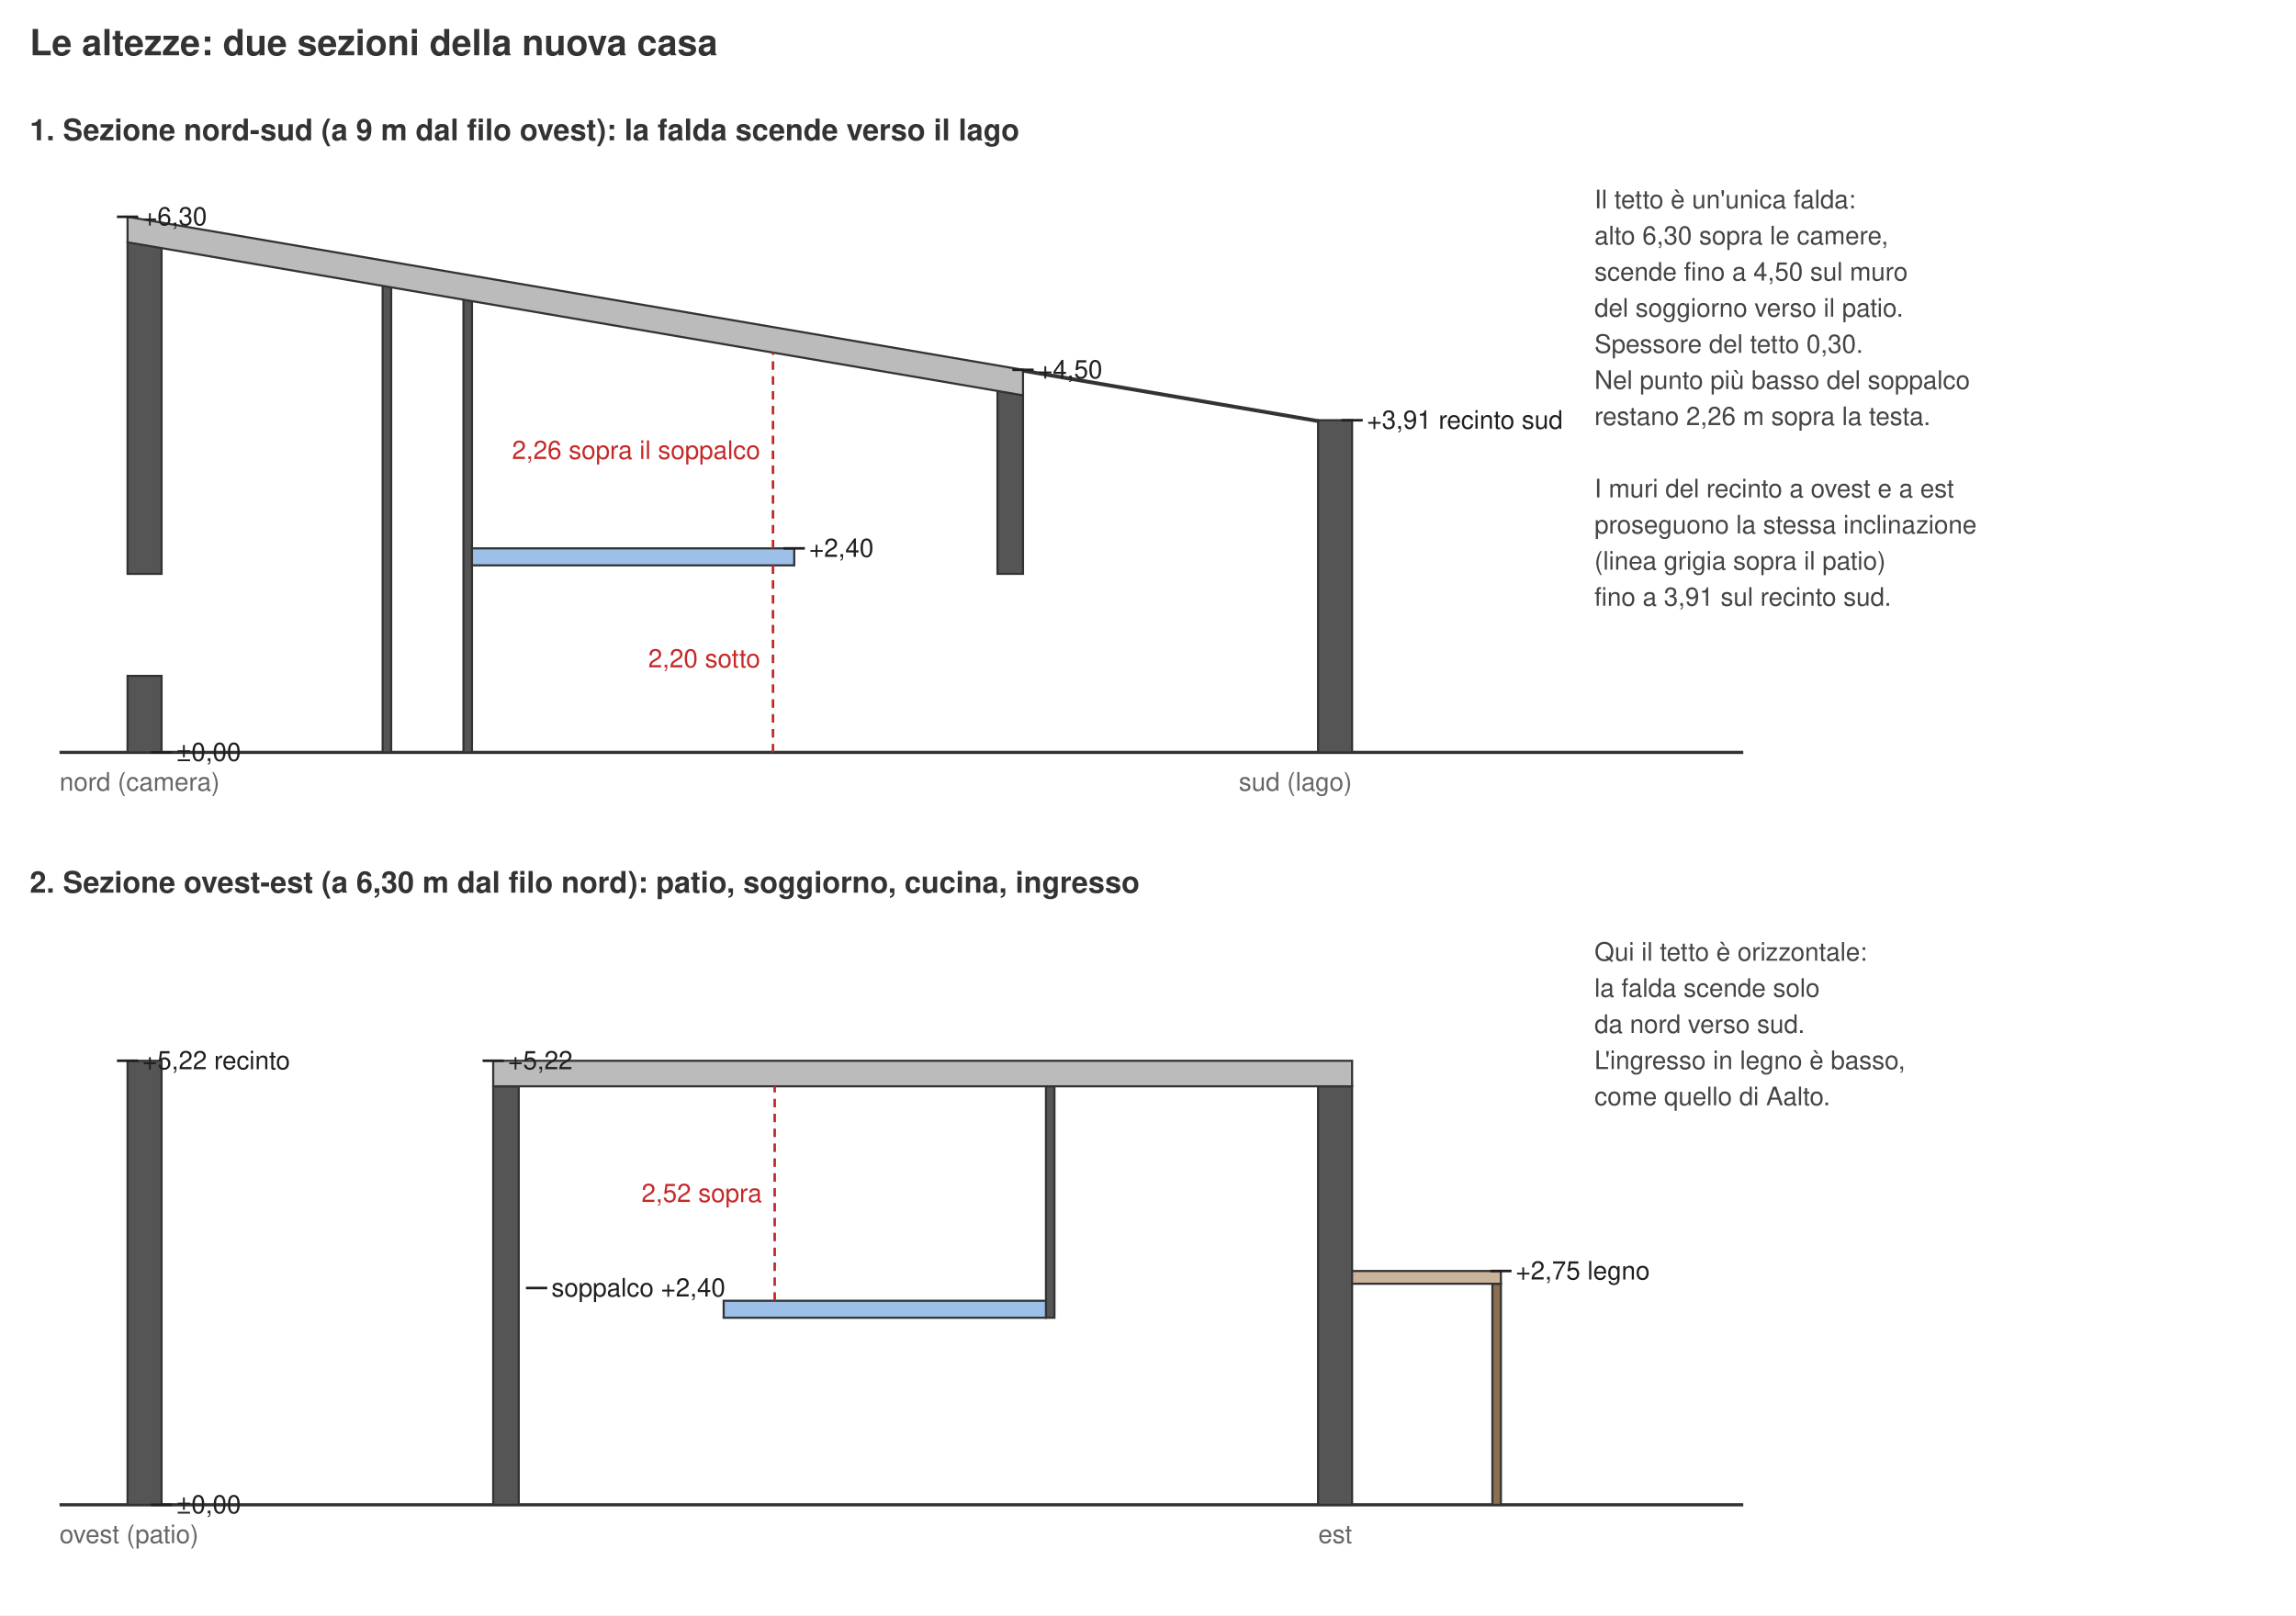
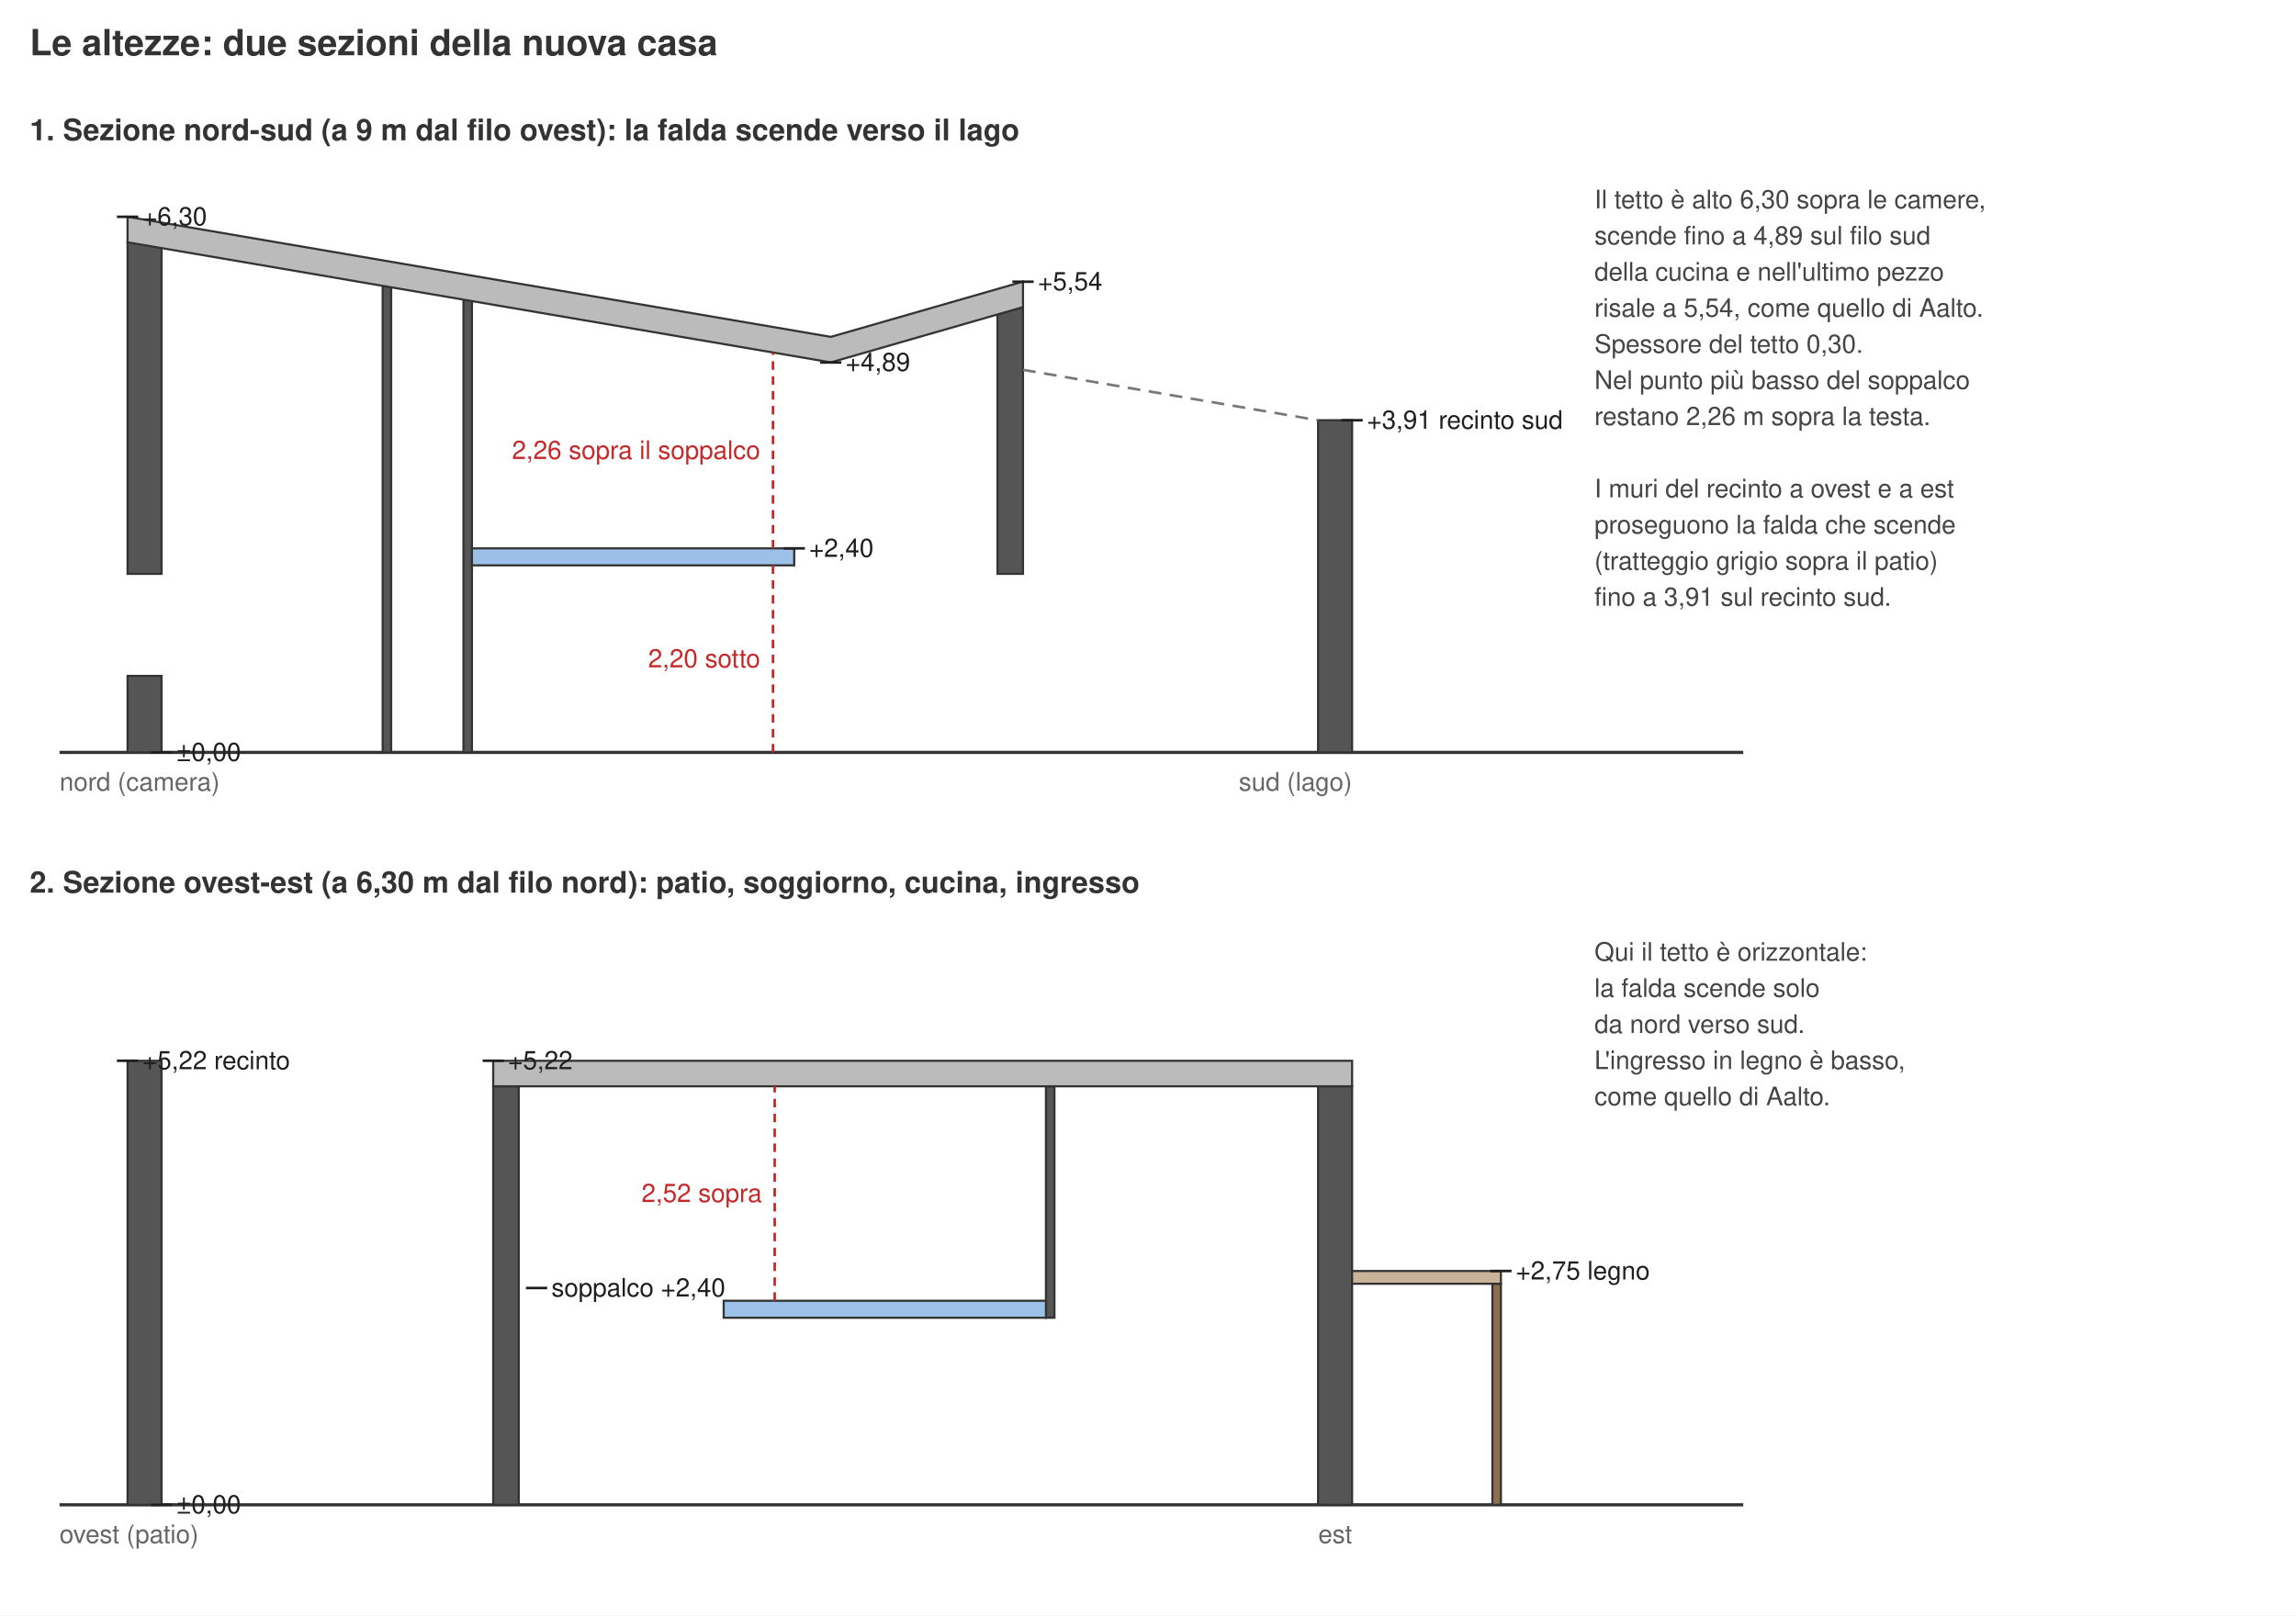
<svg xmlns="http://www.w3.org/2000/svg" viewBox="0 0 1080 760" width="1080" height="760">
  <rect width="100%" height="100%" fill="#ffffff" />
  <text x="14" y="26" font-family="Helvetica, Arial, sans-serif" font-size="17" font-weight="bold" fill="#333">Le altezze: due sezioni della nuova casa</text>
  <text x="14" y="66" font-family="Helvetica, Arial, sans-serif" font-size="14" font-weight="bold" fill="#333">1. Sezione nord-sud (a 9 m dal filo ovest): la falda scende verso il lago</text>
  <line x1="28.0" y1="354.0" x2="820.0" y2="354.0" stroke="#333" stroke-width="1.5" />
  <path d="M 60.0 354.0 L 76.0 354.0 L 76.0 318.0 L 60.0 318.0 Z" fill="#555" stroke="#333" stroke-width="1" />
  <path d="M 60.0 270.0 L 76.0 270.0 L 76.0 114.0 L 60.0 114.0 Z" fill="#555" stroke="#333" stroke-width="1" />
  <path d="M 180.0 354.0 L 184.0 354.0 L 184.0 135.2 L 180.0 134.5 Z" fill="#555" stroke="#333" stroke-width="1" />
  <path d="M 218.0 354.0 L 222.0 354.0 L 222.0 141.7 L 218.0 141.0 Z" fill="#555" stroke="#333" stroke-width="1" />
-   <path d="M 469.2 270.0 L 481.2 270.0 L 481.2 186.0 L 469.2 183.9 Z" fill="#555" stroke="#333" stroke-width="1" />
+   <path d="M 469.2 270.0 L 481.2 270.0 L 481.2 144.5 L 469.2 148.0 Z" fill="#555" stroke="#333" stroke-width="1" />
  <path d="M 620.0 354.0 L 636.0 354.0 L 636.0 197.7 L 620.0 197.7 Z" fill="#555" stroke="#333" stroke-width="1" />
-   <path d="M 60.0 102.0 L 481.2 174.0 L 481.2 186.0 L 60.0 114.0 Z" fill="#bbb" stroke="#333" stroke-width="1" />
-   <path d="M 481.2 174.0 L 620.0 197.7 L 620.0 198.5 L 481.2 174.8 Z" fill="#999" stroke="#333" stroke-width="1" />
+   <path d="M 60.0 102.0 L 390.8 158.5 L 481.2 132.5 L 481.2 144.5 L 390.8 170.5 L 60.0 114.0 Z" fill="#bbb" stroke="#333" stroke-width="1" />
  <path d="M 222.0 266.0 L 373.6 266.0 L 373.6 258.0 L 222.0 258.0 Z" fill="#9cc0e8" stroke="#333" stroke-width="1" />
  <line x1="55" y1="102.0" x2="65" y2="102.0" stroke="#1f1f1f" stroke-width="1.2" />
  <text x="67" y="106.0" font-family="Helvetica, Arial, sans-serif" font-size="12" fill="#1f1f1f">+6,30</text>
-   <line x1="476.2" y1="174.0" x2="486.2" y2="174.0" stroke="#1f1f1f" stroke-width="1.2" />
-   <text x="488.2" y="178.0" font-family="Helvetica, Arial, sans-serif" font-size="12" fill="#1f1f1f">+4,50</text>
+   <line x1="476.2" y1="132.547" x2="486.2" y2="132.547" stroke="#1f1f1f" stroke-width="1.2" />
+   <text x="488.2" y="136.547" font-family="Helvetica, Arial, sans-serif" font-size="12" fill="#1f1f1f">+5,54</text>
+   <line x1="385.8" y1="170.547" x2="395.8" y2="170.547" stroke="#1f1f1f" stroke-width="1.2" />
+   <text x="397.8" y="174.547" font-family="Helvetica, Arial, sans-serif" font-size="12" fill="#1f1f1f">+4,89</text>
  <line x1="368.6" y1="258.0" x2="378.6" y2="258.0" stroke="#1f1f1f" stroke-width="1.2" />
  <text x="380.6" y="262.0" font-family="Helvetica, Arial, sans-serif" font-size="12" fill="#1f1f1f">+2,40</text>
  <line x1="631.0" y1="197.726" x2="641.0" y2="197.726" stroke="#1f1f1f" stroke-width="1.2" />
  <text x="643.0" y="201.726" font-family="Helvetica, Arial, sans-serif" font-size="12" fill="#1f1f1f">+3,91 recinto sud</text>
  <line x1="71.0" y1="354.0" x2="81.0" y2="354.0" stroke="#1f1f1f" stroke-width="1.2" />
  <text x="83.0" y="358.0" font-family="Helvetica, Arial, sans-serif" font-size="12" fill="#1f1f1f">±0,00</text>
+   <line x1="481.2" y1="174.0" x2="620.0" y2="197.726" stroke="#777" stroke-width="1.2" stroke-dasharray="6,4" />
  <line x1="363.6" y1="258.0" x2="363.6" y2="165.897" stroke="#c62828" stroke-width="1.2" stroke-dasharray="4,3" />
  <text x="357.6" y="215.949" font-family="Helvetica, Arial, sans-serif" font-size="12" fill="#c62828" text-anchor="end">2,26 sopra il soppalco</text>
  <line x1="363.6" y1="354.0" x2="363.6" y2="266.0" stroke="#c62828" stroke-width="1.2" stroke-dasharray="4,3" />
  <text x="357.6" y="314.0" font-family="Helvetica, Arial, sans-serif" font-size="12" fill="#c62828" text-anchor="end">2,20 sotto</text>
-   <text x="750.0" y="98" font-family="Helvetica, Arial, sans-serif" font-size="12" fill="#444">Il tetto è un'unica falda:</text>
-   <text x="750.0" y="115" font-family="Helvetica, Arial, sans-serif" font-size="12" fill="#444">alto 6,30 sopra le camere,</text>
-   <text x="750.0" y="132" font-family="Helvetica, Arial, sans-serif" font-size="12" fill="#444">scende fino a 4,50 sul muro</text>
-   <text x="750.0" y="149" font-family="Helvetica, Arial, sans-serif" font-size="12" fill="#444">del soggiorno verso il patio.</text>
+   <text x="750.0" y="98" font-family="Helvetica, Arial, sans-serif" font-size="12" fill="#444">Il tetto è alto 6,30 sopra le camere,</text>
+   <text x="750.0" y="115" font-family="Helvetica, Arial, sans-serif" font-size="12" fill="#444">scende fino a 4,89 sul filo sud</text>
+   <text x="750.0" y="132" font-family="Helvetica, Arial, sans-serif" font-size="12" fill="#444">della cucina e nell'ultimo pezzo</text>
+   <text x="750.0" y="149" font-family="Helvetica, Arial, sans-serif" font-size="12" fill="#444">risale a 5,54, come quello di Aalto.</text>
  <text x="750.0" y="166" font-family="Helvetica, Arial, sans-serif" font-size="12" fill="#444">Spessore del tetto 0,30.</text>
  <text x="750.0" y="183" font-family="Helvetica, Arial, sans-serif" font-size="12" fill="#444">Nel punto più basso del soppalco</text>
  <text x="750.0" y="200" font-family="Helvetica, Arial, sans-serif" font-size="12" fill="#444">restano 2,26 m sopra la testa.</text>
  <text x="750.0" y="217" font-family="Helvetica, Arial, sans-serif" font-size="12" fill="#444" />
  <text x="750.0" y="234" font-family="Helvetica, Arial, sans-serif" font-size="12" fill="#444">I muri del recinto a ovest e a est</text>
-   <text x="750.0" y="251" font-family="Helvetica, Arial, sans-serif" font-size="12" fill="#444">proseguono la stessa inclinazione</text>
-   <text x="750.0" y="268" font-family="Helvetica, Arial, sans-serif" font-size="12" fill="#444">(linea grigia sopra il patio)</text>
+   <text x="750.0" y="251" font-family="Helvetica, Arial, sans-serif" font-size="12" fill="#444">proseguono la falda che scende</text>
+   <text x="750.0" y="268" font-family="Helvetica, Arial, sans-serif" font-size="12" fill="#444">(tratteggio grigio sopra il patio)</text>
  <text x="750.0" y="285" font-family="Helvetica, Arial, sans-serif" font-size="12" fill="#444">fino a 3,91 sul recinto sud.</text>
  <text x="28.0" y="372.0" font-family="Helvetica, Arial, sans-serif" font-size="12" fill="#666">nord (camera)</text>
  <text x="636.0" y="372.0" font-family="Helvetica, Arial, sans-serif" font-size="12" fill="#666" text-anchor="end">sud (lago)</text>
  <text x="14" y="420" font-family="Helvetica, Arial, sans-serif" font-size="14" font-weight="bold" fill="#333">2. Sezione ovest-est (a 6,30 m dal filo nord): patio, soggiorno, cucina, ingresso</text>
  <line x1="28.0" y1="708.0" x2="820.0" y2="708.0" stroke="#333" stroke-width="1.5" />
  <path d="M 60.0 708.0 L 76.0 708.0 L 76.0 499.1 L 60.0 499.1 Z" fill="#555" stroke="#333" stroke-width="1" />
  <path d="M 232.0 708.0 L 244.0 708.0 L 244.0 511.1 L 232.0 511.1 Z" fill="#555" stroke="#333" stroke-width="1" />
  <path d="M 492.0 620.0 L 496.0 620.0 L 496.0 511.1 L 492.0 511.1 Z" fill="#555" stroke="#333" stroke-width="1" />
  <path d="M 620.0 708.0 L 636.0 708.0 L 636.0 511.1 L 620.0 511.1 Z" fill="#555" stroke="#333" stroke-width="1" />
  <path d="M 702.0 708.0 L 706.0 708.0 L 706.0 604.0 L 702.0 604.0 Z" fill="#8d6e4f" stroke="#333" stroke-width="1" />
  <path d="M 232.0 511.1 L 636.0 511.1 L 636.0 499.1 L 232.0 499.1 Z" fill="#bbb" stroke="#333" stroke-width="1" />
  <path d="M 636.0 604.0 L 706.0 604.0 L 706.0 598.0 L 636.0 598.0 Z" fill="#c9b49a" stroke="#333" stroke-width="1" />
  <path d="M 340.4 620.0 L 492.0 620.0 L 492.0 612.0 L 340.4 612.0 Z" fill="#9cc0e8" stroke="#333" stroke-width="1" />
  <line x1="55" y1="499.077" x2="65" y2="499.077" stroke="#1f1f1f" stroke-width="1.2" />
  <text x="67" y="503.077" font-family="Helvetica, Arial, sans-serif" font-size="12" fill="#1f1f1f">+5,22 recinto</text>
  <line x1="227.0" y1="499.077" x2="237.0" y2="499.077" stroke="#1f1f1f" stroke-width="1.2" />
  <text x="239.0" y="503.077" font-family="Helvetica, Arial, sans-serif" font-size="12" fill="#1f1f1f">+5,22</text>
  <line x1="247.4" y1="606.0" x2="257.4" y2="606.0" stroke="#1f1f1f" stroke-width="1.2" />
  <text x="259.4" y="610.0" font-family="Helvetica, Arial, sans-serif" font-size="12" fill="#1f1f1f">soppalco +2,40</text>
  <line x1="701.0" y1="598.0" x2="711.0" y2="598.0" stroke="#1f1f1f" stroke-width="1.2" />
  <text x="713.0" y="602.0" font-family="Helvetica, Arial, sans-serif" font-size="12" fill="#1f1f1f">+2,75 legno</text>
  <line x1="71.0" y1="708.0" x2="81.0" y2="708.0" stroke="#1f1f1f" stroke-width="1.2" />
  <text x="83.0" y="712.0" font-family="Helvetica, Arial, sans-serif" font-size="12" fill="#1f1f1f">±0,00</text>
  <line x1="364.4" y1="612.0" x2="364.4" y2="511.077" stroke="#c62828" stroke-width="1.2" stroke-dasharray="4,3" />
  <text x="358.4" y="565.538" font-family="Helvetica, Arial, sans-serif" font-size="12" fill="#c62828" text-anchor="end">2,52 sopra</text>
  <text x="750.0" y="452" font-family="Helvetica, Arial, sans-serif" font-size="12" fill="#444">Qui il tetto è orizzontale:</text>
  <text x="750.0" y="469" font-family="Helvetica, Arial, sans-serif" font-size="12" fill="#444">la falda scende solo</text>
  <text x="750.0" y="486" font-family="Helvetica, Arial, sans-serif" font-size="12" fill="#444">da nord verso sud.</text>
  <text x="750.0" y="503" font-family="Helvetica, Arial, sans-serif" font-size="12" fill="#444">L'ingresso in legno è basso,</text>
  <text x="750.0" y="520" font-family="Helvetica, Arial, sans-serif" font-size="12" fill="#444">come quello di Aalto.</text>
  <text x="28.0" y="726.0" font-family="Helvetica, Arial, sans-serif" font-size="12" fill="#666">ovest (patio)</text>
  <text x="636.0" y="726.0" font-family="Helvetica, Arial, sans-serif" font-size="12" fill="#666" text-anchor="end">est</text>
</svg>
